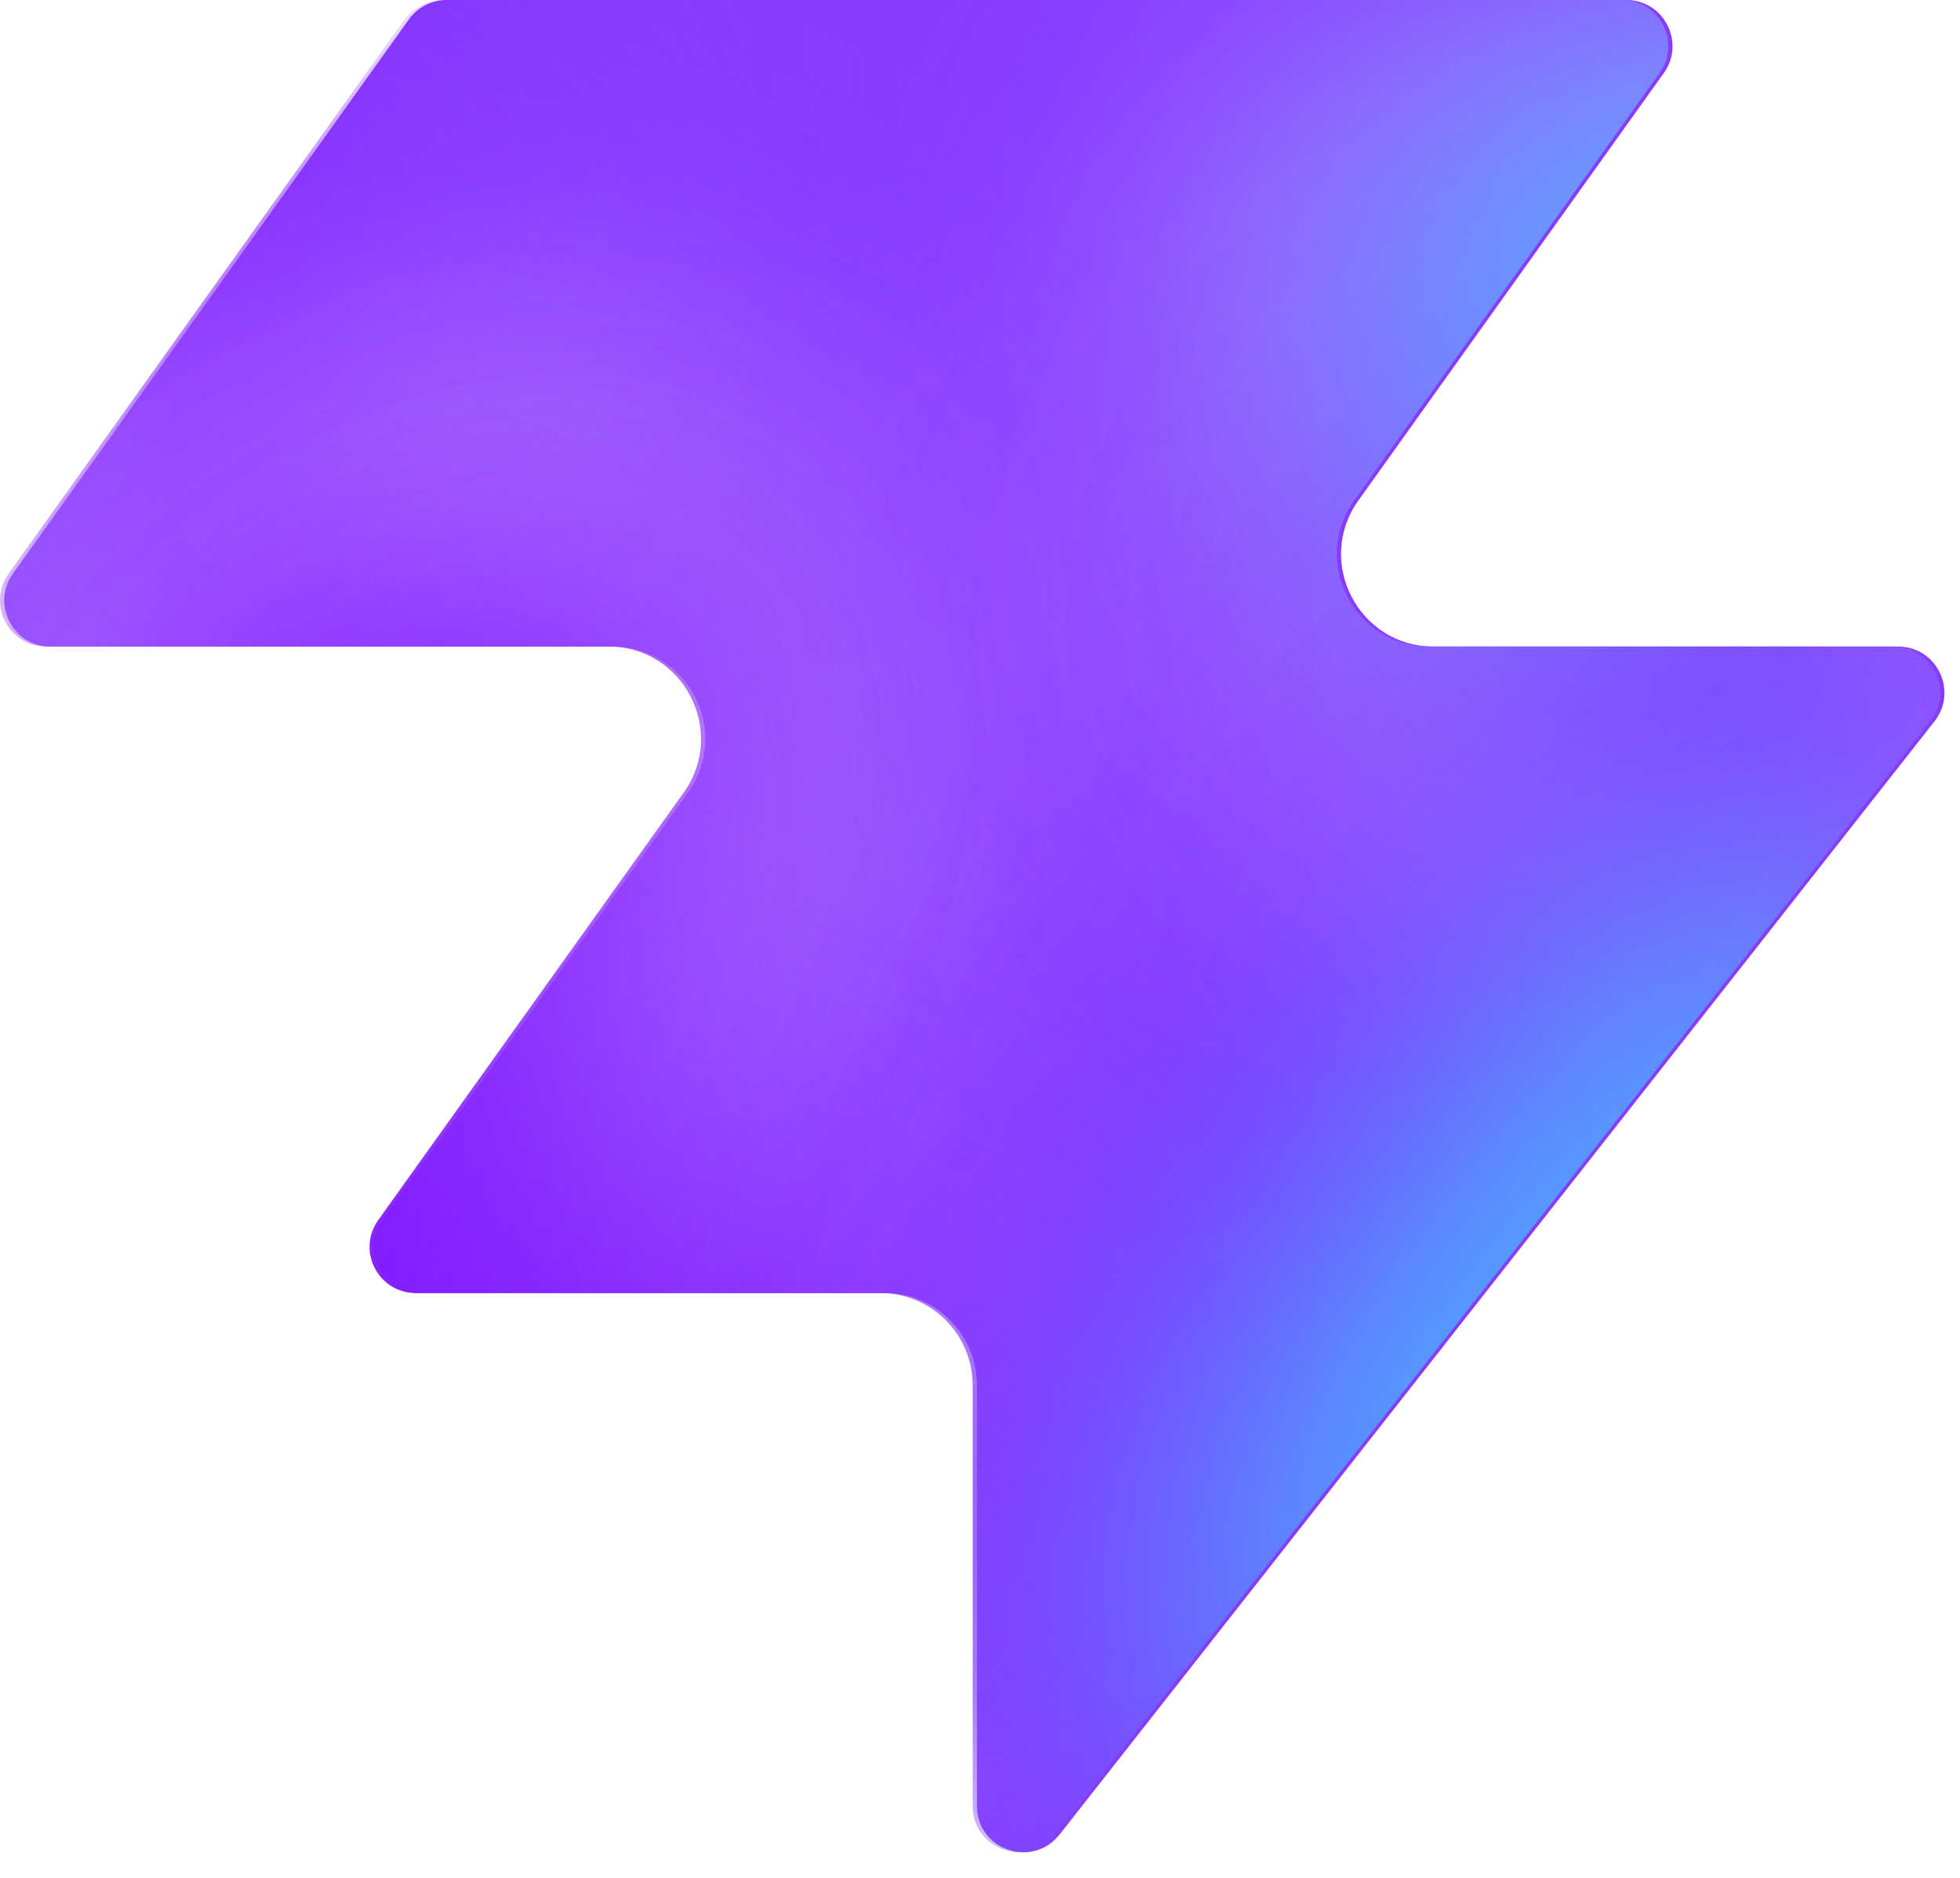
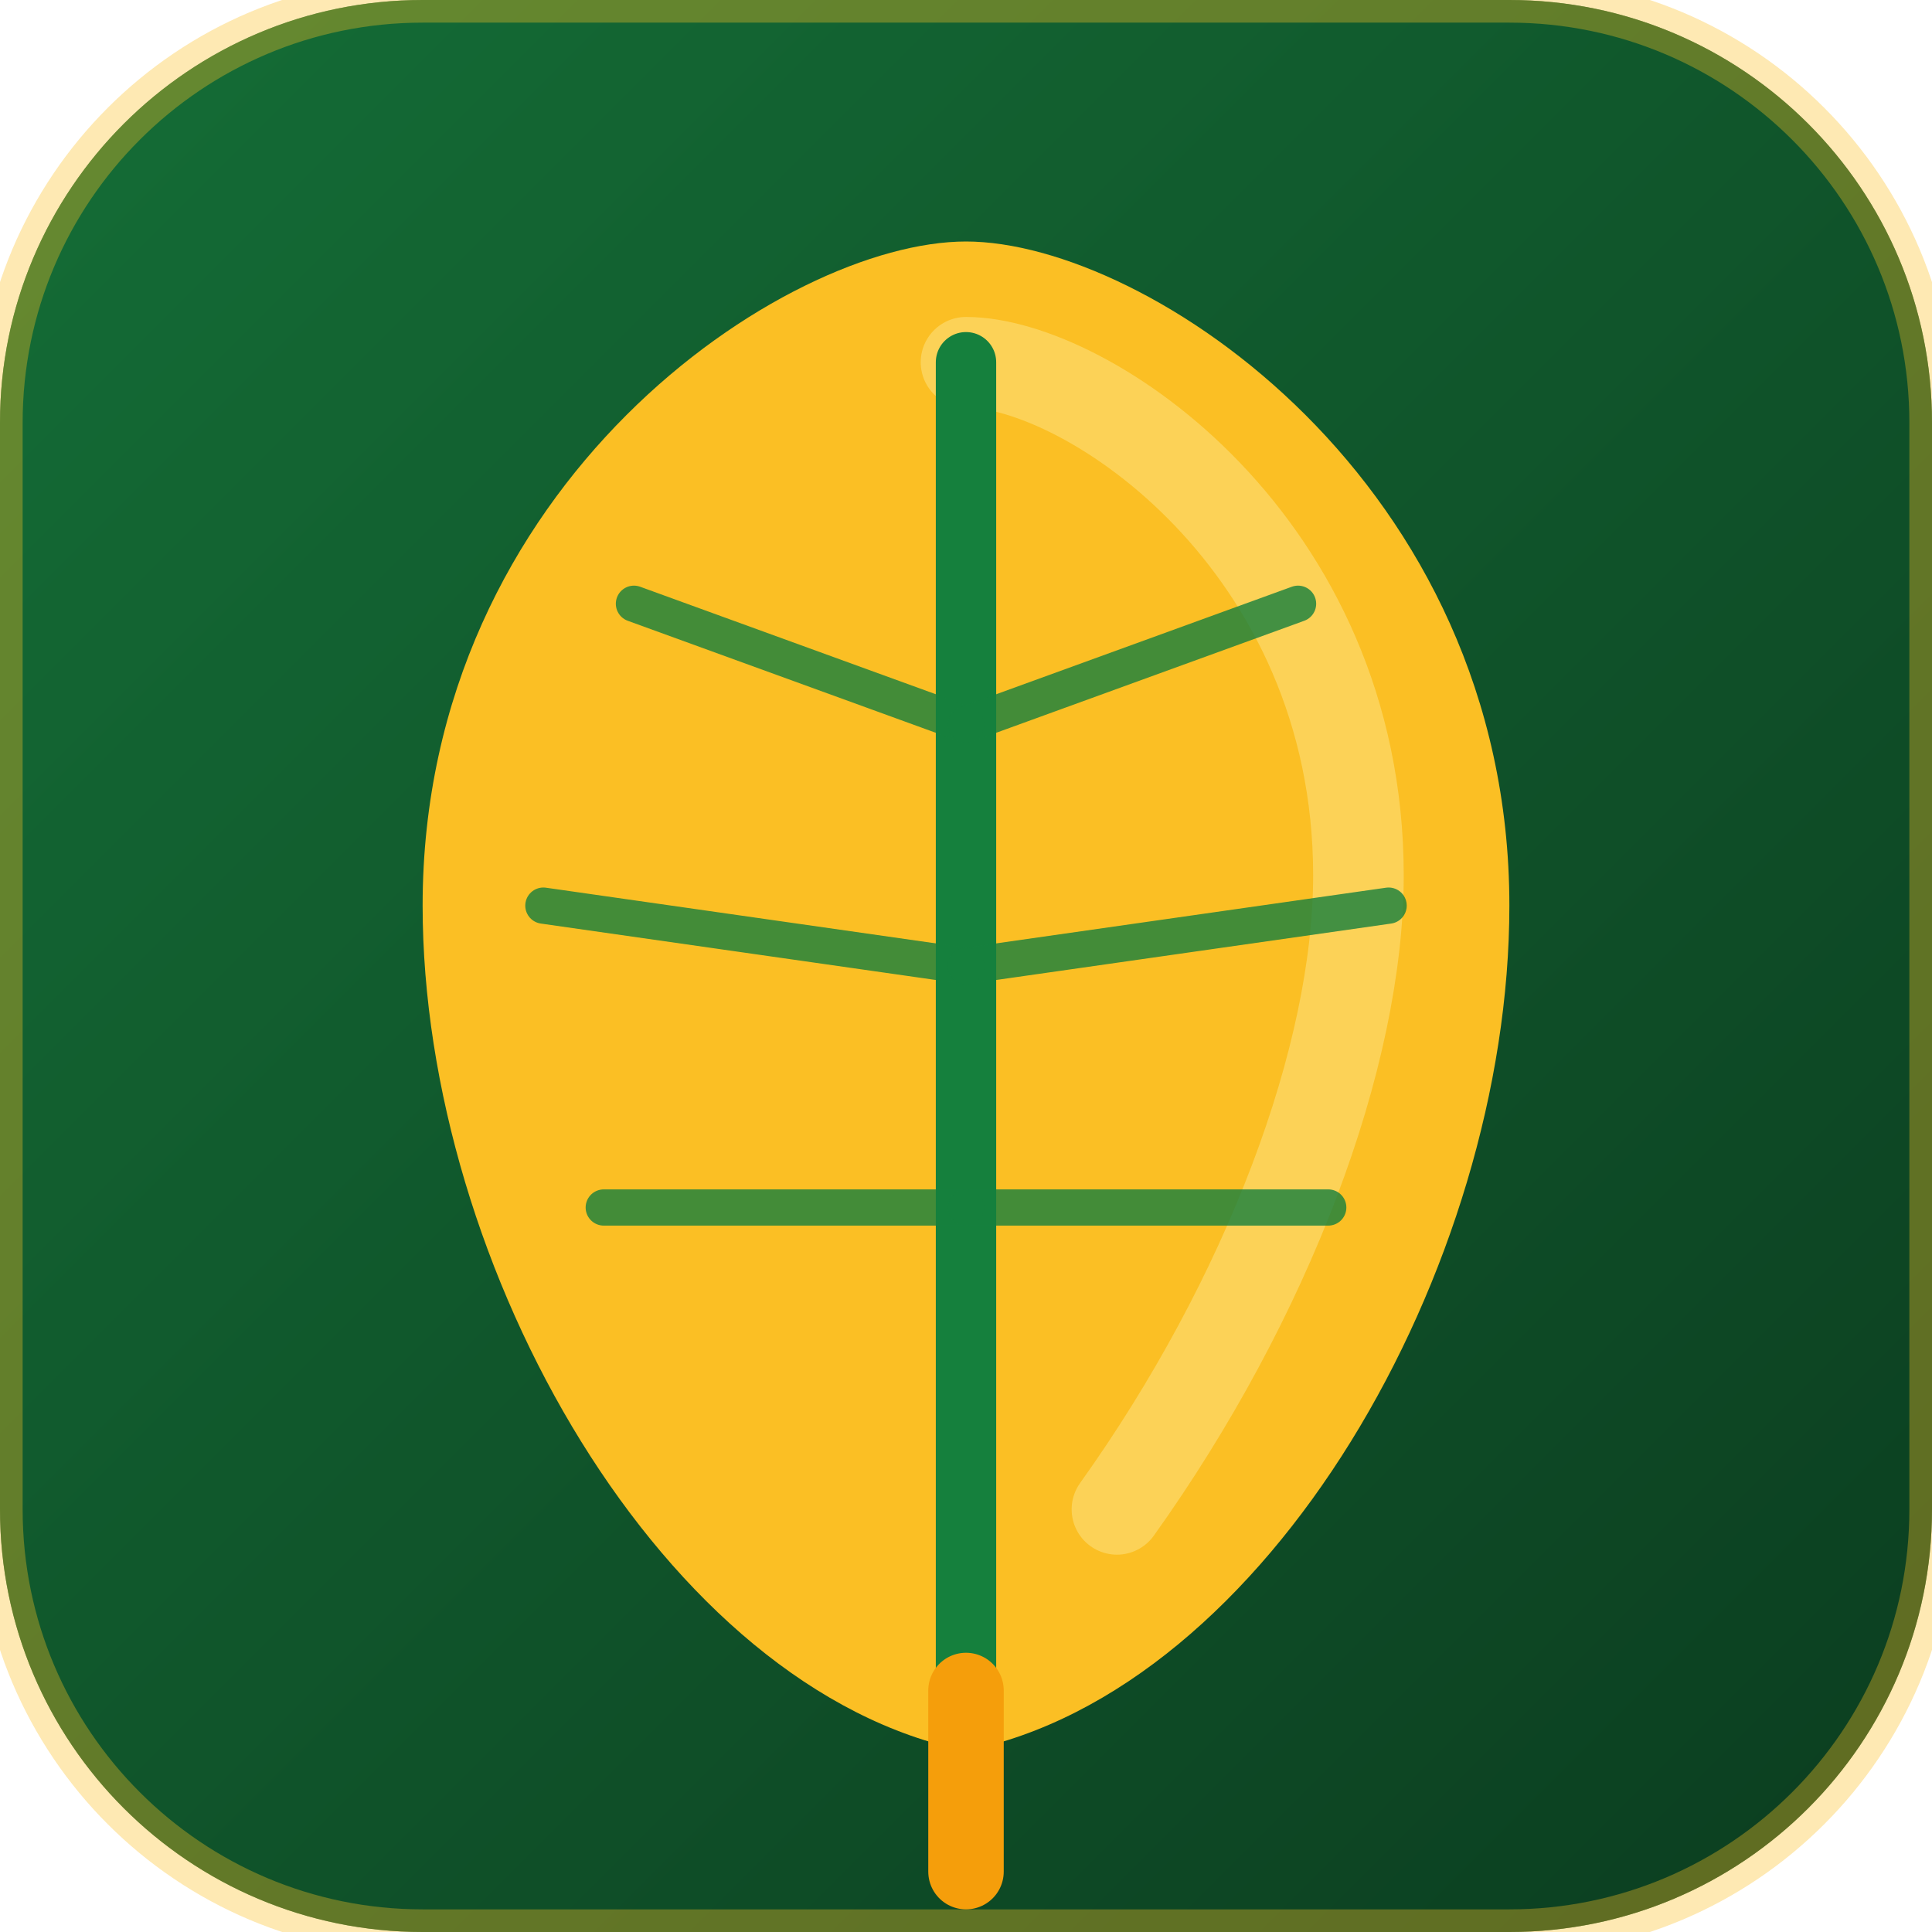
- <svg xmlns="http://www.w3.org/2000/svg" width="48" height="46" fill="none" viewBox="0 0 48 46">
-   <path fill="#863bff" d="M25.946 44.938c-.664.845-2.021.375-2.021-.698V33.937a2.26 2.26 0 0 0-2.262-2.262H10.287c-.92 0-1.456-1.04-.92-1.788l7.48-10.471c1.07-1.497 0-3.578-1.842-3.578H1.237c-.92 0-1.456-1.04-.92-1.788L10.013.474c.214-.297.556-.474.92-.474h28.894c.92 0 1.456 1.04.92 1.788l-7.48 10.471c-1.07 1.498 0 3.579 1.842 3.579h11.377c.943 0 1.473 1.088.89 1.83L25.947 44.94z" style="fill:#863bff;fill:color(display-p3 .525 .23 1);fill-opacity:1" />
-   <mask id="a" width="48" height="46" x="0" y="0" maskUnits="userSpaceOnUse" style="mask-type:alpha">
-     <path fill="#000" d="M25.842 44.938c-.664.844-2.021.375-2.021-.698V33.937a2.26 2.26 0 0 0-2.262-2.262H10.183c-.92 0-1.456-1.04-.92-1.788l7.48-10.471c1.07-1.498 0-3.579-1.842-3.579H1.133c-.92 0-1.456-1.04-.92-1.787L9.91.473c.214-.297.556-.474.92-.474h28.894c.92 0 1.456 1.04.92 1.788l-7.48 10.471c-1.07 1.498 0 3.578 1.842 3.578h11.377c.943 0 1.473 1.088.89 1.832L25.843 44.94z" style="fill:#000;fill-opacity:1" />
-   </mask>
-   <g mask="url(#a)">
-     <g filter="url(#b)">
-       <ellipse cx="5.508" cy="14.704" fill="#ede6ff" rx="5.508" ry="14.704" style="fill:#ede6ff;fill:color(display-p3 .927 .903 1);fill-opacity:1" transform="matrix(.00324 1 1 -.00324 -4.47 31.516)" />
-     </g>
-     <g filter="url(#c)">
-       <ellipse cx="10.399" cy="29.851" fill="#ede6ff" rx="10.399" ry="29.851" style="fill:#ede6ff;fill:color(display-p3 .927 .903 1);fill-opacity:1" transform="matrix(.00324 1 1 -.00324 -39.328 7.883)" />
-     </g>
-     <g filter="url(#d)">
-       <ellipse cx="5.508" cy="30.487" fill="#7e14ff" rx="5.508" ry="30.487" style="fill:#7e14ff;fill:color(display-p3 .492 .077 1);fill-opacity:1" transform="rotate(89.814 -25.913 -14.639)scale(1 -1)" />
-     </g>
-     <g filter="url(#e)">
-       <ellipse cx="5.508" cy="30.599" fill="#7e14ff" rx="5.508" ry="30.599" style="fill:#7e14ff;fill:color(display-p3 .492 .077 1);fill-opacity:1" transform="rotate(89.814 -32.644 -3.334)scale(1 -1)" />
-     </g>
-     <g filter="url(#f)">
-       <ellipse cx="5.508" cy="30.599" fill="#7e14ff" rx="5.508" ry="30.599" style="fill:#7e14ff;fill:color(display-p3 .492 .077 1);fill-opacity:1" transform="matrix(.00324 1 1 -.00324 -34.34 30.47)" />
-     </g>
-     <g filter="url(#g)">
-       <ellipse cx="14.072" cy="22.078" fill="#ede6ff" rx="14.072" ry="22.078" style="fill:#ede6ff;fill:color(display-p3 .927 .903 1);fill-opacity:1" transform="rotate(93.35 24.506 48.493)scale(-1 1)" />
-     </g>
-     <g filter="url(#h)">
-       <ellipse cx="3.47" cy="21.501" fill="#7e14ff" rx="3.47" ry="21.501" style="fill:#7e14ff;fill:color(display-p3 .492 .077 1);fill-opacity:1" transform="rotate(89.009 28.708 47.59)scale(-1 1)" />
-     </g>
-     <g filter="url(#i)">
-       <ellipse cx="3.47" cy="21.501" fill="#7e14ff" rx="3.47" ry="21.501" style="fill:#7e14ff;fill:color(display-p3 .492 .077 1);fill-opacity:1" transform="rotate(89.009 28.708 47.59)scale(-1 1)" />
-     </g>
-     <g filter="url(#j)">
-       <ellipse cx=".387" cy="8.972" fill="#7e14ff" rx="4.407" ry="29.108" style="fill:#7e14ff;fill:color(display-p3 .492 .077 1);fill-opacity:1" transform="rotate(39.51 .387 8.972)" />
-     </g>
-     <g filter="url(#k)">
-       <ellipse cx="47.523" cy="-6.092" fill="#7e14ff" rx="4.407" ry="29.108" style="fill:#7e14ff;fill:color(display-p3 .492 .077 1);fill-opacity:1" transform="rotate(37.892 47.523 -6.092)" />
-     </g>
-     <g filter="url(#l)">
-       <ellipse cx="41.412" cy="6.333" fill="#47bfff" rx="5.971" ry="9.665" style="fill:#47bfff;fill:color(display-p3 .28 .748 1);fill-opacity:1" transform="rotate(37.892 41.412 6.333)" />
-     </g>
-     <g filter="url(#m)">
-       <ellipse cx="-1.879" cy="38.332" fill="#7e14ff" rx="4.407" ry="29.108" style="fill:#7e14ff;fill:color(display-p3 .492 .077 1);fill-opacity:1" transform="rotate(37.892 -1.88 38.332)" />
-     </g>
-     <g filter="url(#n)">
-       <ellipse cx="-1.879" cy="38.332" fill="#7e14ff" rx="4.407" ry="29.108" style="fill:#7e14ff;fill:color(display-p3 .492 .077 1);fill-opacity:1" transform="rotate(37.892 -1.88 38.332)" />
-     </g>
-     <g filter="url(#o)">
-       <ellipse cx="35.651" cy="29.907" fill="#7e14ff" rx="4.407" ry="29.108" style="fill:#7e14ff;fill:color(display-p3 .492 .077 1);fill-opacity:1" transform="rotate(37.892 35.651 29.907)" />
-     </g>
-     <g filter="url(#p)">
-       <ellipse cx="38.418" cy="32.4" fill="#47bfff" rx="5.971" ry="15.297" style="fill:#47bfff;fill:color(display-p3 .28 .748 1);fill-opacity:1" transform="rotate(37.892 38.418 32.4)" />
-     </g>
-   </g>
+ <svg xmlns="http://www.w3.org/2000/svg" viewBox="0 0 64 64">
+   <rect width="64" height="64" rx="14" fill="#14532d" />
+   <rect width="64" height="64" rx="14" fill="url(#grad)" opacity="0.6" />
+   <path d="M32 8 C38 8 50 16 50 30 C50 42 42 56 32 58 C22 56 14 42 14 30 C14 16 26 8 32 8Z" fill="#fbbf24" />
+   <path d="M32 12 C36 12 45 18 45 29 C45 35 42 43 37 50" fill="none" stroke="#fde68a" stroke-width="3" stroke-linecap="round" opacity="0.5" />
+   <line x1="32" y1="12" x2="32" y2="56" stroke="#15803d" stroke-width="2" stroke-linecap="round" />
+   <line x1="32" y1="24" x2="21" y2="20" stroke="#15803d" stroke-width="1.2" stroke-linecap="round" opacity="0.8" />
+   <line x1="32" y1="32" x2="18" y2="30" stroke="#15803d" stroke-width="1.2" stroke-linecap="round" opacity="0.8" />
+   <line x1="32" y1="40" x2="20" y2="40" stroke="#15803d" stroke-width="1.2" stroke-linecap="round" opacity="0.8" />
+   <line x1="32" y1="24" x2="43" y2="20" stroke="#15803d" stroke-width="1.2" stroke-linecap="round" opacity="0.8" />
+   <line x1="32" y1="32" x2="46" y2="30" stroke="#15803d" stroke-width="1.2" stroke-linecap="round" opacity="0.8" />
+   <line x1="32" y1="40" x2="44" y2="40" stroke="#15803d" stroke-width="1.2" stroke-linecap="round" opacity="0.8" />
+   <line x1="32" y1="56" x2="32" y2="62" stroke="#f59e0b" stroke-width="2.5" stroke-linecap="round" />
+   <rect width="64" height="64" rx="14" fill="none" stroke="#fbbf24" stroke-width="1.5" opacity="0.35" />
  <defs>
-     <filter id="b" width="60.045" height="41.654" x="-19.77" y="16.149" color-interpolation-filters="sRGB" filterUnits="userSpaceOnUse">
-       <feFlood flood-opacity="0" result="BackgroundImageFix" />
-       <feBlend in="SourceGraphic" in2="BackgroundImageFix" result="shape" />
-       <feGaussianBlur result="effect1_foregroundBlur_2002_17158" stdDeviation="7.659" />
-     </filter>
-     <filter id="c" width="90.34" height="51.437" x="-54.613" y="-7.533" color-interpolation-filters="sRGB" filterUnits="userSpaceOnUse">
-       <feFlood flood-opacity="0" result="BackgroundImageFix" />
-       <feBlend in="SourceGraphic" in2="BackgroundImageFix" result="shape" />
-       <feGaussianBlur result="effect1_foregroundBlur_2002_17158" stdDeviation="7.659" />
-     </filter>
-     <filter id="d" width="79.355" height="29.4" x="-49.64" y="2.03" color-interpolation-filters="sRGB" filterUnits="userSpaceOnUse">
-       <feFlood flood-opacity="0" result="BackgroundImageFix" />
-       <feBlend in="SourceGraphic" in2="BackgroundImageFix" result="shape" />
-       <feGaussianBlur result="effect1_foregroundBlur_2002_17158" stdDeviation="4.596" />
-     </filter>
-     <filter id="e" width="79.579" height="29.4" x="-45.045" y="20.029" color-interpolation-filters="sRGB" filterUnits="userSpaceOnUse">
-       <feFlood flood-opacity="0" result="BackgroundImageFix" />
-       <feBlend in="SourceGraphic" in2="BackgroundImageFix" result="shape" />
-       <feGaussianBlur result="effect1_foregroundBlur_2002_17158" stdDeviation="4.596" />
-     </filter>
-     <filter id="f" width="79.579" height="29.4" x="-43.513" y="21.178" color-interpolation-filters="sRGB" filterUnits="userSpaceOnUse">
-       <feFlood flood-opacity="0" result="BackgroundImageFix" />
-       <feBlend in="SourceGraphic" in2="BackgroundImageFix" result="shape" />
-       <feGaussianBlur result="effect1_foregroundBlur_2002_17158" stdDeviation="4.596" />
-     </filter>
-     <filter id="g" width="74.749" height="58.852" x="15.756" y="-17.901" color-interpolation-filters="sRGB" filterUnits="userSpaceOnUse">
-       <feFlood flood-opacity="0" result="BackgroundImageFix" />
-       <feBlend in="SourceGraphic" in2="BackgroundImageFix" result="shape" />
-       <feGaussianBlur result="effect1_foregroundBlur_2002_17158" stdDeviation="7.659" />
-     </filter>
-     <filter id="h" width="61.377" height="25.362" x="23.548" y="2.284" color-interpolation-filters="sRGB" filterUnits="userSpaceOnUse">
-       <feFlood flood-opacity="0" result="BackgroundImageFix" />
-       <feBlend in="SourceGraphic" in2="BackgroundImageFix" result="shape" />
-       <feGaussianBlur result="effect1_foregroundBlur_2002_17158" stdDeviation="4.596" />
-     </filter>
-     <filter id="i" width="61.377" height="25.362" x="23.548" y="2.284" color-interpolation-filters="sRGB" filterUnits="userSpaceOnUse">
-       <feFlood flood-opacity="0" result="BackgroundImageFix" />
-       <feBlend in="SourceGraphic" in2="BackgroundImageFix" result="shape" />
-       <feGaussianBlur result="effect1_foregroundBlur_2002_17158" stdDeviation="4.596" />
-     </filter>
-     <filter id="j" width="56.045" height="63.649" x="-27.636" y="-22.853" color-interpolation-filters="sRGB" filterUnits="userSpaceOnUse">
-       <feFlood flood-opacity="0" result="BackgroundImageFix" />
-       <feBlend in="SourceGraphic" in2="BackgroundImageFix" result="shape" />
-       <feGaussianBlur result="effect1_foregroundBlur_2002_17158" stdDeviation="4.596" />
-     </filter>
-     <filter id="k" width="54.814" height="64.646" x="20.116" y="-38.415" color-interpolation-filters="sRGB" filterUnits="userSpaceOnUse">
-       <feFlood flood-opacity="0" result="BackgroundImageFix" />
-       <feBlend in="SourceGraphic" in2="BackgroundImageFix" result="shape" />
-       <feGaussianBlur result="effect1_foregroundBlur_2002_17158" stdDeviation="4.596" />
-     </filter>
-     <filter id="l" width="33.541" height="35.313" x="24.641" y="-11.323" color-interpolation-filters="sRGB" filterUnits="userSpaceOnUse">
-       <feFlood flood-opacity="0" result="BackgroundImageFix" />
-       <feBlend in="SourceGraphic" in2="BackgroundImageFix" result="shape" />
-       <feGaussianBlur result="effect1_foregroundBlur_2002_17158" stdDeviation="4.596" />
-     </filter>
-     <filter id="m" width="54.814" height="64.646" x="-29.286" y="6.009" color-interpolation-filters="sRGB" filterUnits="userSpaceOnUse">
-       <feFlood flood-opacity="0" result="BackgroundImageFix" />
-       <feBlend in="SourceGraphic" in2="BackgroundImageFix" result="shape" />
-       <feGaussianBlur result="effect1_foregroundBlur_2002_17158" stdDeviation="4.596" />
-     </filter>
-     <filter id="n" width="54.814" height="64.646" x="-29.286" y="6.009" color-interpolation-filters="sRGB" filterUnits="userSpaceOnUse">
-       <feFlood flood-opacity="0" result="BackgroundImageFix" />
-       <feBlend in="SourceGraphic" in2="BackgroundImageFix" result="shape" />
-       <feGaussianBlur result="effect1_foregroundBlur_2002_17158" stdDeviation="4.596" />
-     </filter>
-     <filter id="o" width="54.814" height="64.646" x="8.244" y="-2.416" color-interpolation-filters="sRGB" filterUnits="userSpaceOnUse">
-       <feFlood flood-opacity="0" result="BackgroundImageFix" />
-       <feBlend in="SourceGraphic" in2="BackgroundImageFix" result="shape" />
-       <feGaussianBlur result="effect1_foregroundBlur_2002_17158" stdDeviation="4.596" />
-     </filter>
-     <filter id="p" width="39.409" height="43.623" x="18.713" y="10.588" color-interpolation-filters="sRGB" filterUnits="userSpaceOnUse">
-       <feFlood flood-opacity="0" result="BackgroundImageFix" />
-       <feBlend in="SourceGraphic" in2="BackgroundImageFix" result="shape" />
-       <feGaussianBlur result="effect1_foregroundBlur_2002_17158" stdDeviation="4.596" />
-     </filter>
+     <linearGradient id="grad" x1="0" y1="0" x2="1" y2="1">
+       <stop offset="0%" stop-color="#15803d" />
+       <stop offset="100%" stop-color="#052e16" />
+     </linearGradient>
  </defs>
</svg>
